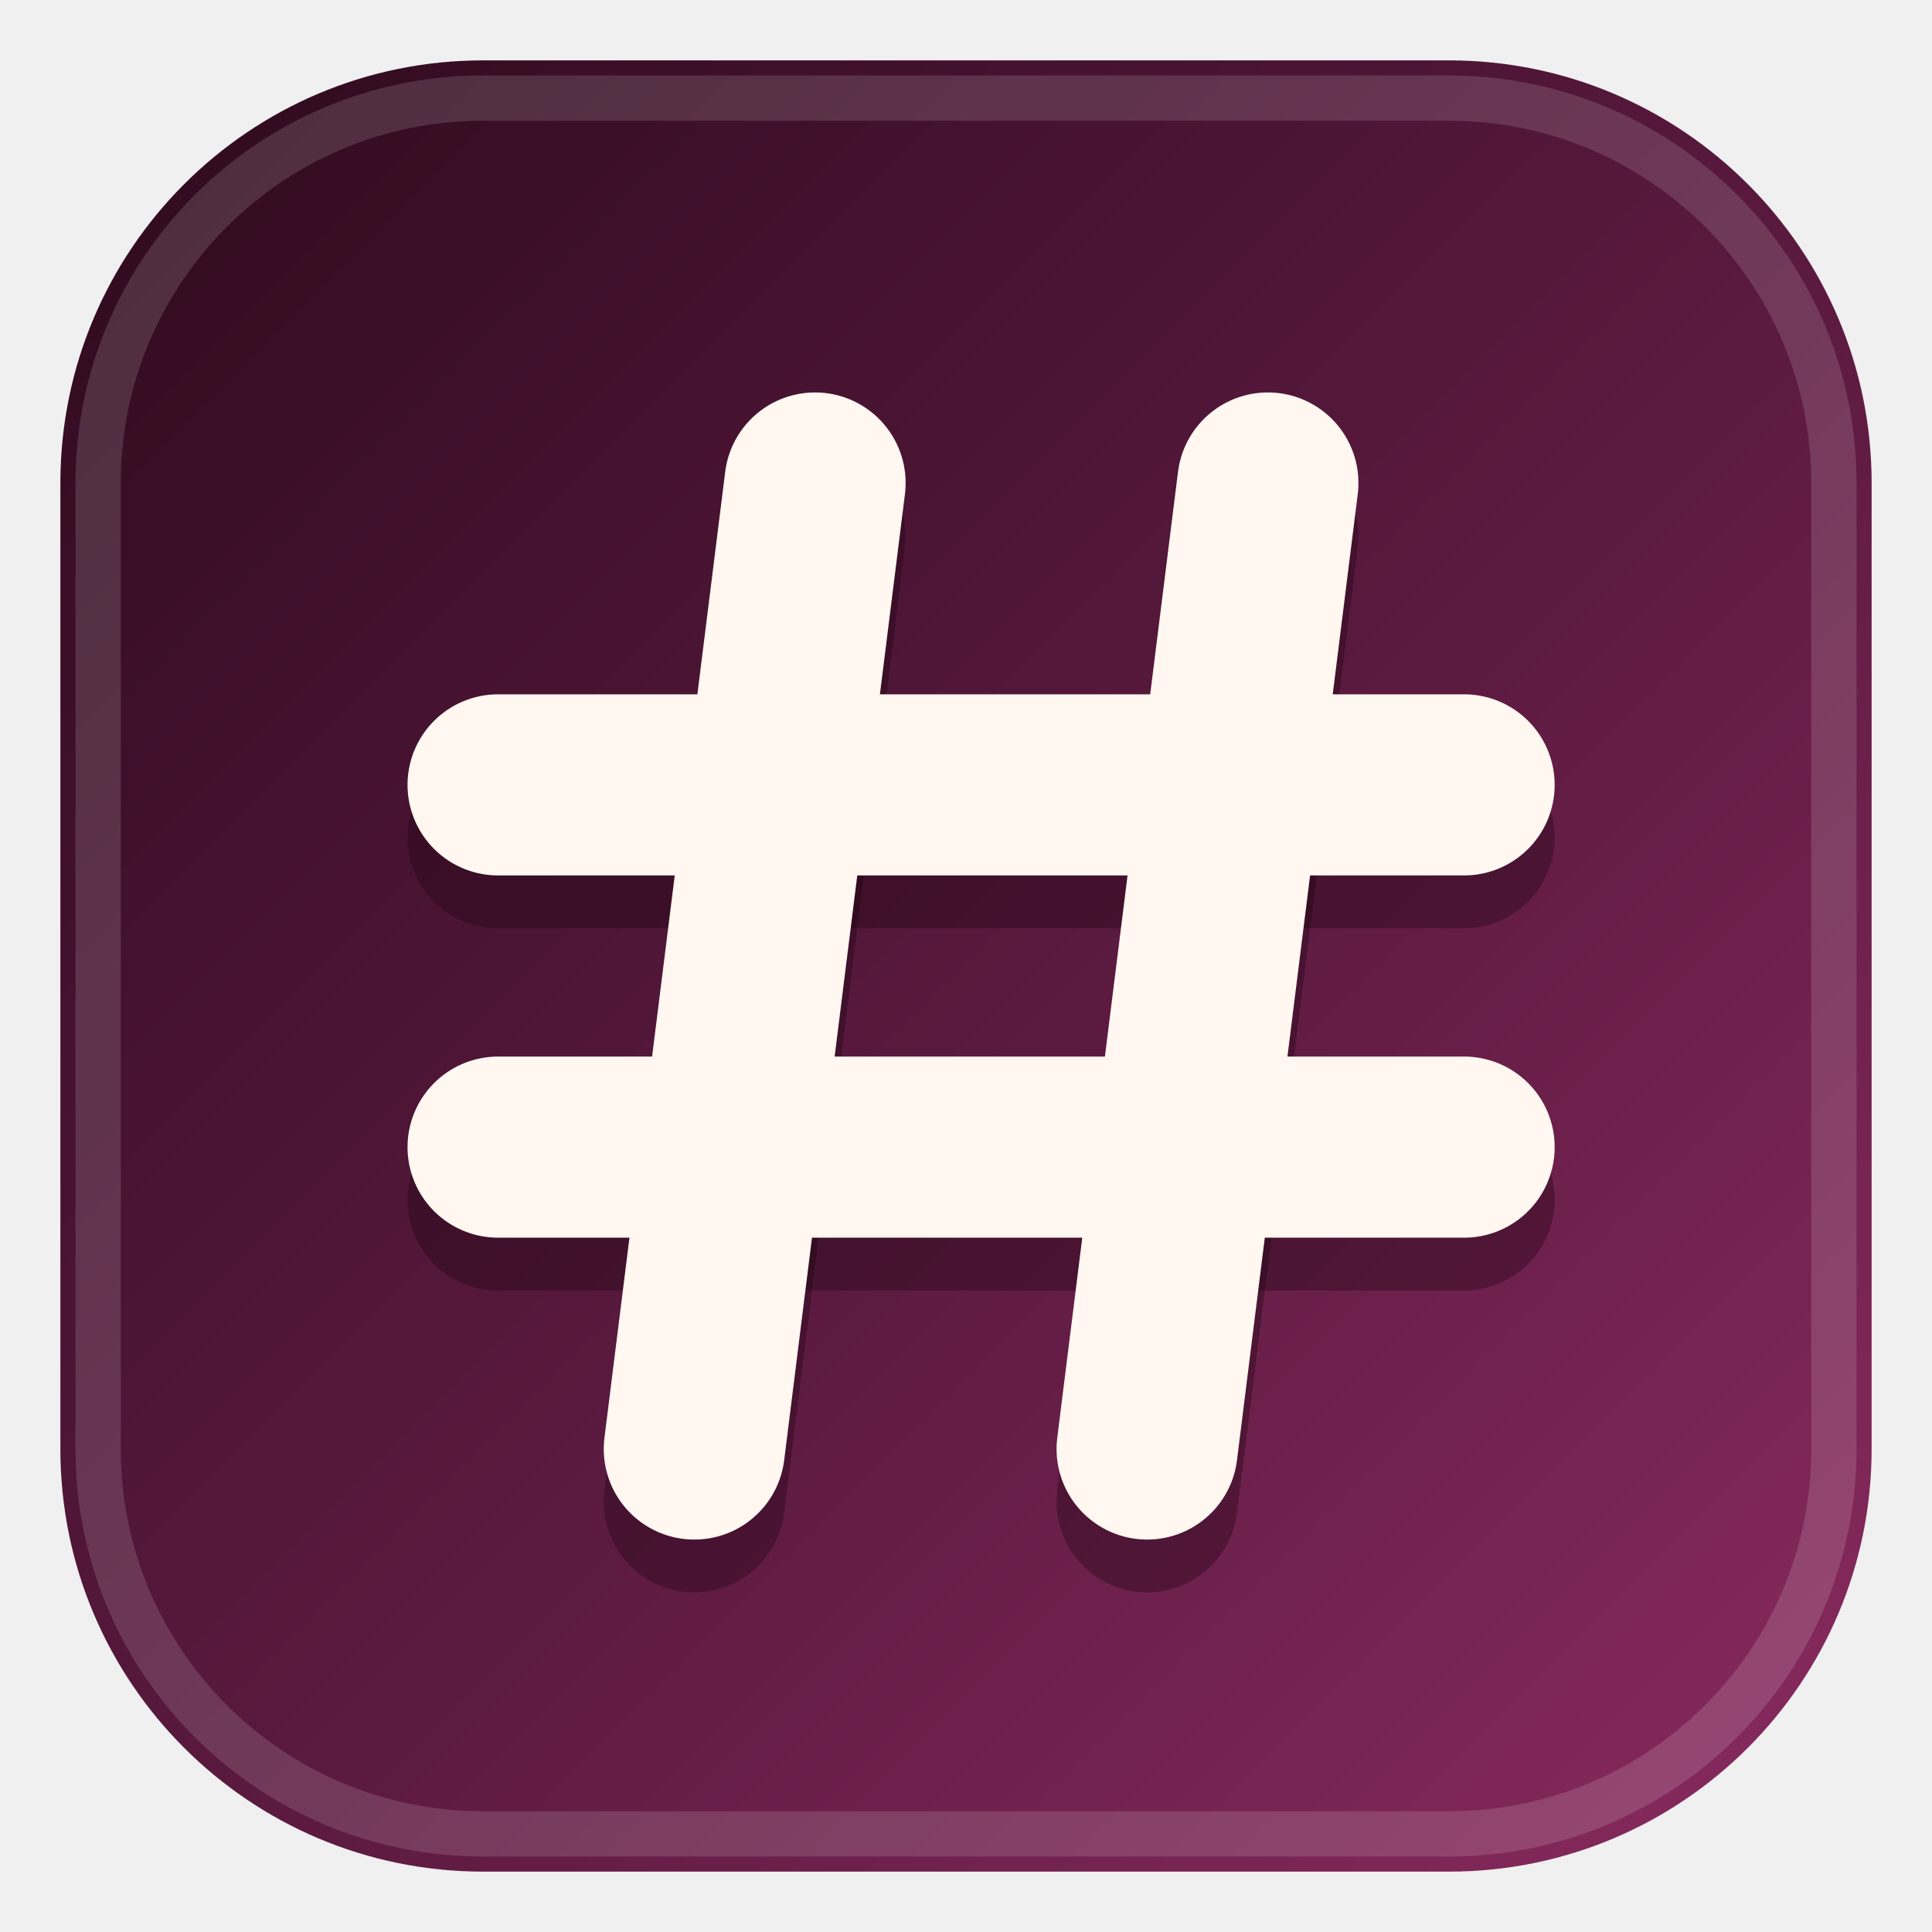
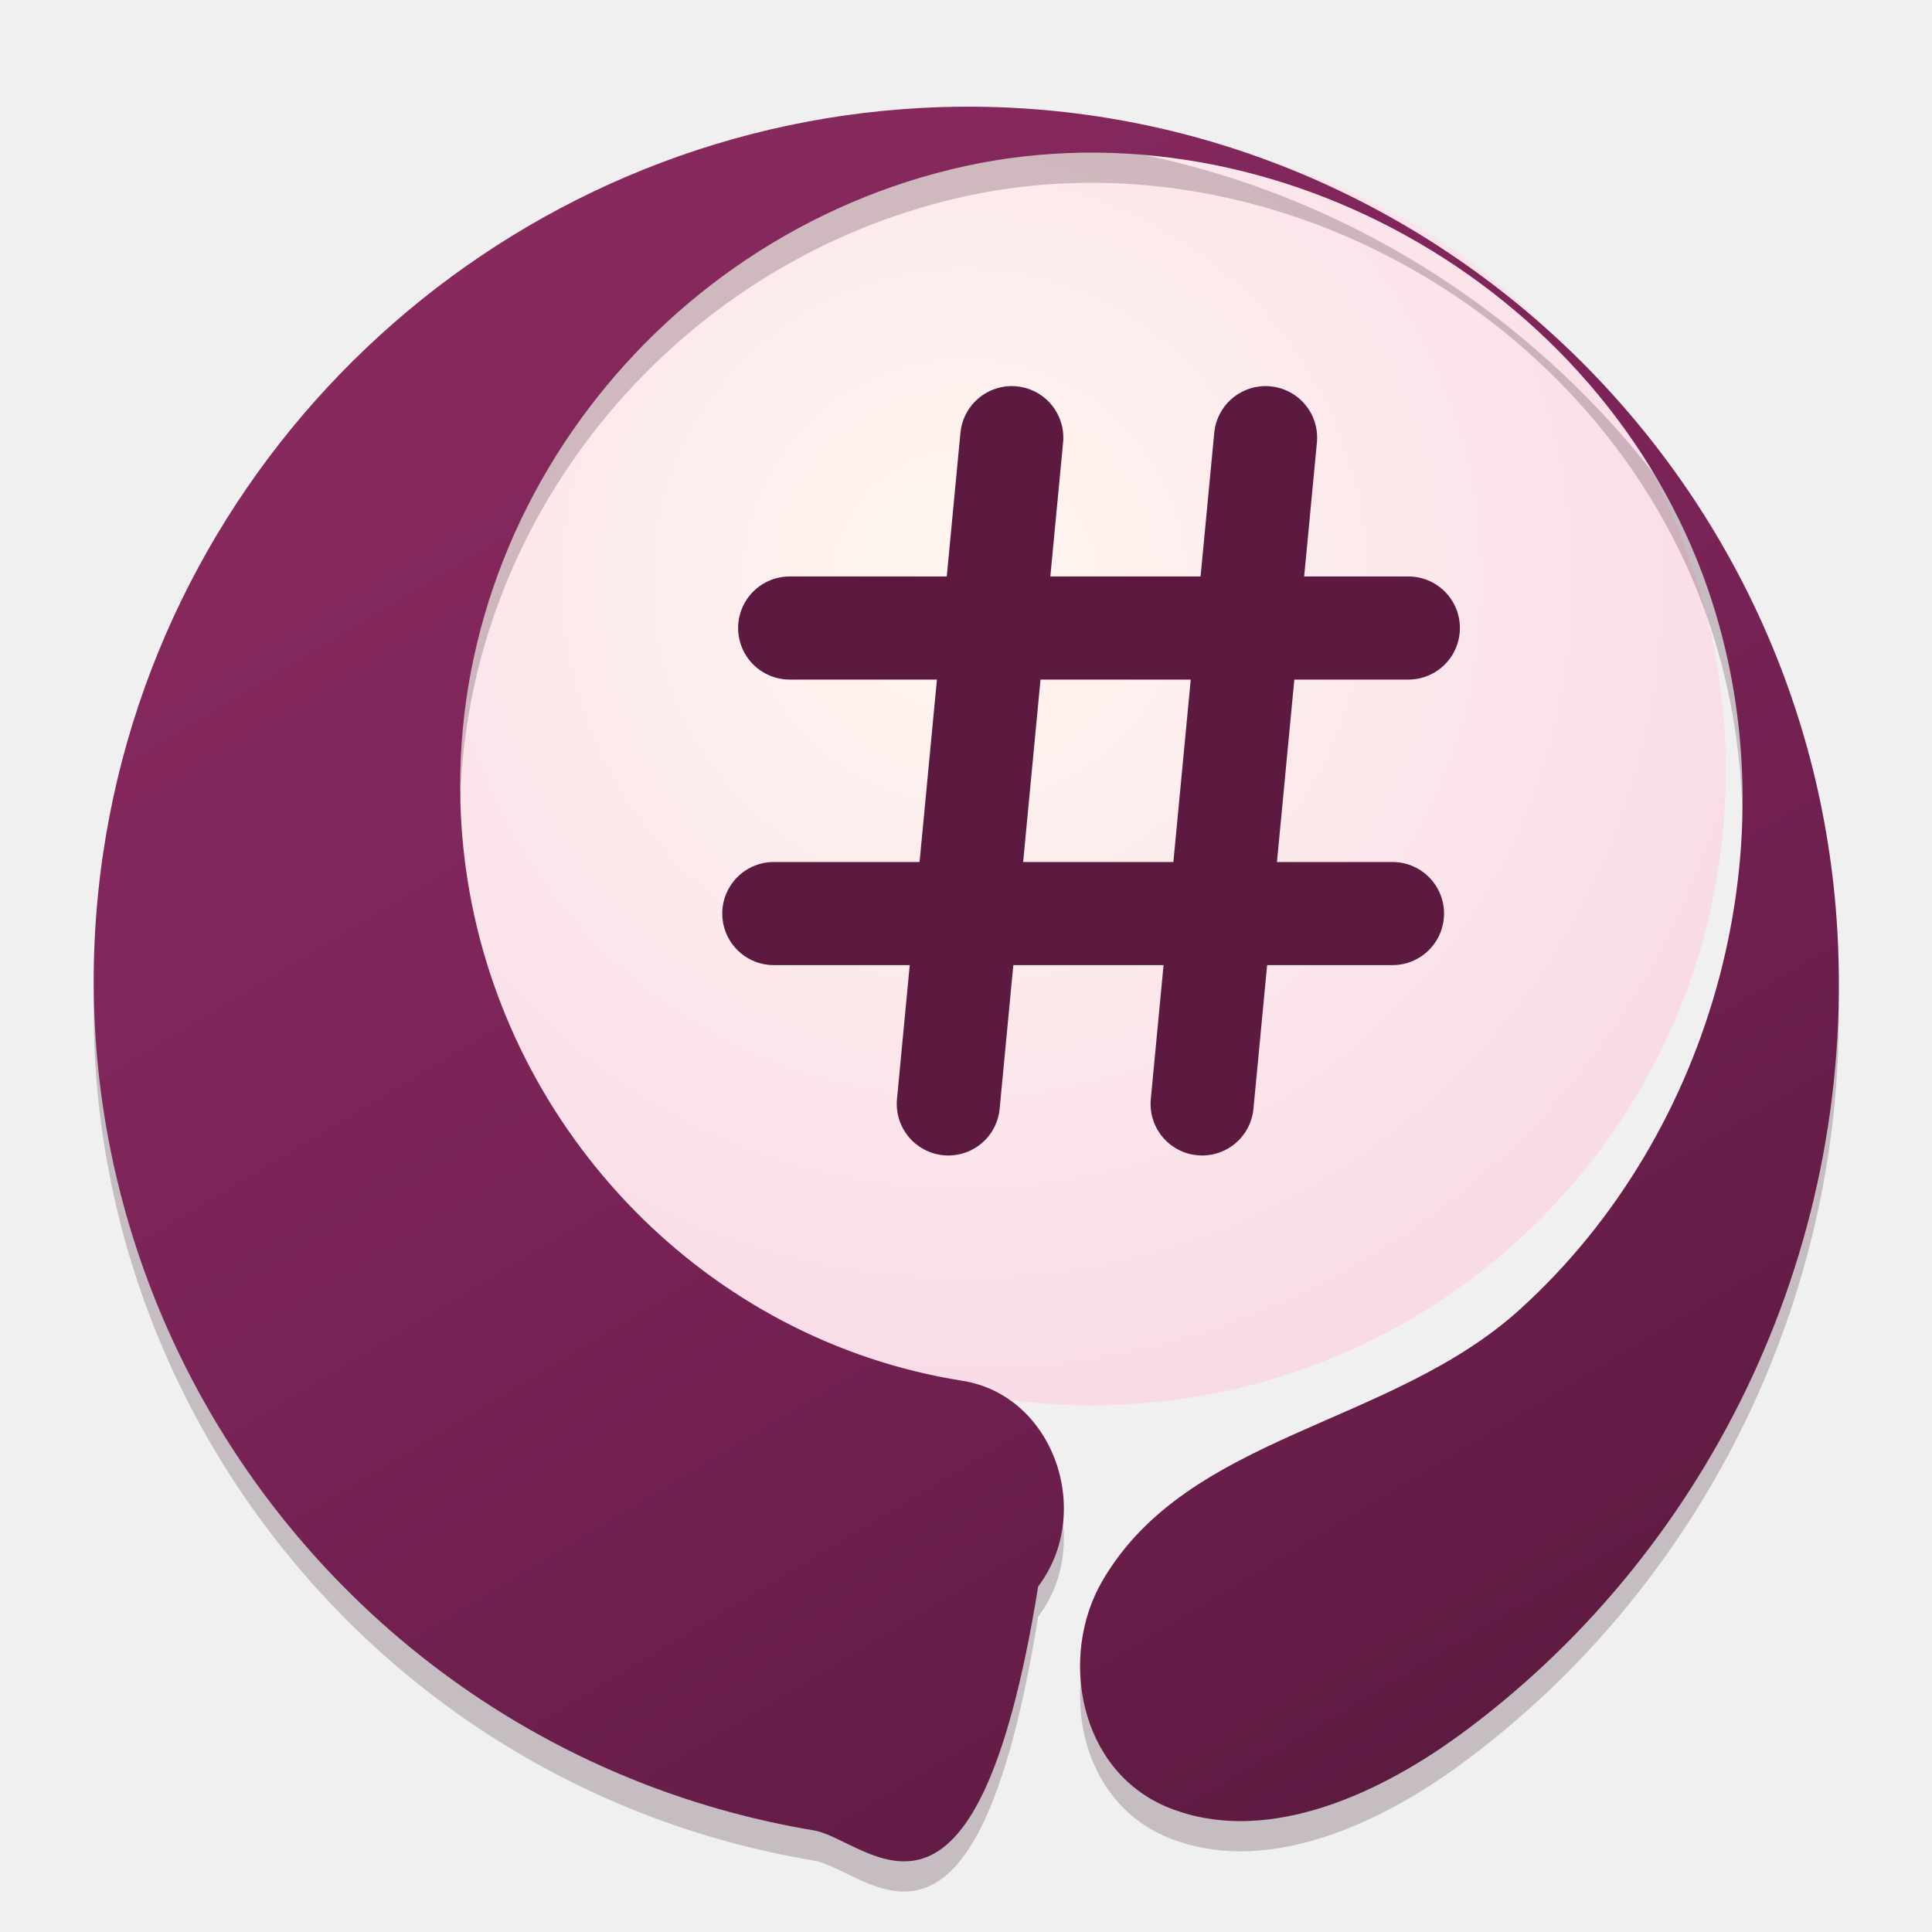
<svg xmlns="http://www.w3.org/2000/svg" width="128" height="128" viewBox="0 0 128 128">
  <defs>
-     <linearGradient id="bg" x1="0" y1="0" x2="1" y2="1">
-       <stop offset="0" stop-color="#2D0A1D" />
-       <stop offset="0.55" stop-color="#5C1A40" />
-       <stop offset="1" stop-color="#8A2B5F" />
+     <linearGradient id="ring" x1="0.15" y1="0" x2="0.75" y2="1">
+       <stop offset="0" stop-color="#8a2b5f" />
+       <stop offset="0.5" stop-color="#7a2357" />
+       <stop offset="1" stop-color="#5c1a40" />
    </linearGradient>
+     <radialGradient id="disc" cx="0.4" cy="0.35" r="0.75">
+       <stop offset="0" stop-color="#fff7f0" />
+       <stop offset="1" stop-color="#f8d7e6" />
+     </radialGradient>
  </defs>
-   <rect x="4" y="4" width="120" height="120" rx="28" fill="url(#bg)" />
-   <rect x="6.5" y="6.5" width="115" height="115" rx="25.5" fill="none" stroke="#FFFFFF" stroke-opacity="0.14" stroke-width="3" />
-   <g transform="translate(0 3.5)" stroke="#1A0511" stroke-opacity="0.35" stroke-width="12" stroke-linecap="round" fill="none">
-     <path d="M54 32 L46 96" />
-     <path d="M84 32 L76 96" />
-     <path d="M33 52 L97 52" />
-     <path d="M33 76 L97 76" />
-   </g>
-   <g stroke="#FFF7F0" stroke-width="12" stroke-linecap="round" fill="none">
-     <path d="M54 32 L46 96" />
-     <path d="M84 32 L76 96" />
-     <path d="M33 52 L97 52" />
-     <path d="M33 76 L97 76" />
+   <circle cx="72.29" cy="51.06" r="42.05" fill="url(#disc)" />
+   <path d="M213.2,385.4c-81.2-13.6-137.1-89.8-125-171.8c10.7-72.2,71.2-127.3,144-131.2c84.2-4.5,156.4,60.8,161.1,145c3.2,57.1-23.7,110.1-66.7,141.4c-15.3,11.1-34.8,19.3-51.2,12.5c-15.6-6.5-19.1-26.6-11.4-39.8c15.1-25.9,50.7-27.1,73.5-47.8c34.3-31.1,48.2-82.7,33-126.7c-18.7-54-78.5-87.1-133.1-73.8c-55.7,13.6-94,68-85.1,124.9c7,44.7,42.2,81.1,87,88.2c16.1,2.5,23.3,23.1,13.4,36.2C241.6,411.3,222.8,387,213.2,385.4z" transform="translate(-26.390 -21.883) scale(0.37662)" fill="#2d0a1d" opacity="0.22" />
+   <path d="M213.2,385.4c-81.2-13.6-137.1-89.8-125-171.8c10.7-72.2,71.2-127.3,144-131.2c84.2-4.5,156.4,60.8,161.1,145c3.2,57.1-23.7,110.1-66.7,141.4c-15.3,11.1-34.8,19.3-51.2,12.5c-15.6-6.5-19.1-26.6-11.4-39.8c15.1-25.9,50.7-27.1,73.5-47.8c34.3-31.1,48.2-82.7,33-126.7c-18.7-54-78.5-87.1-133.1-73.8c-55.7,13.6-94,68-85.1,124.9c7,44.7,42.2,81.1,87,88.2c16.1,2.5,23.3,23.1,13.4,36.2C241.6,411.3,222.8,387,213.2,385.4z" transform="translate(-26.390 -23.883) scale(0.37662)" fill="url(#ring)" />
+   <g transform="translate(46.012 24.792) scale(0.5255)">
+     <g stroke="#5c1a40" stroke-width="13" stroke-linecap="round" fill="none">
+       <path d="M40 8 32 92M72 8 64 92M12 32H90M10 68H88" />
+     </g>
  </g>
</svg>
